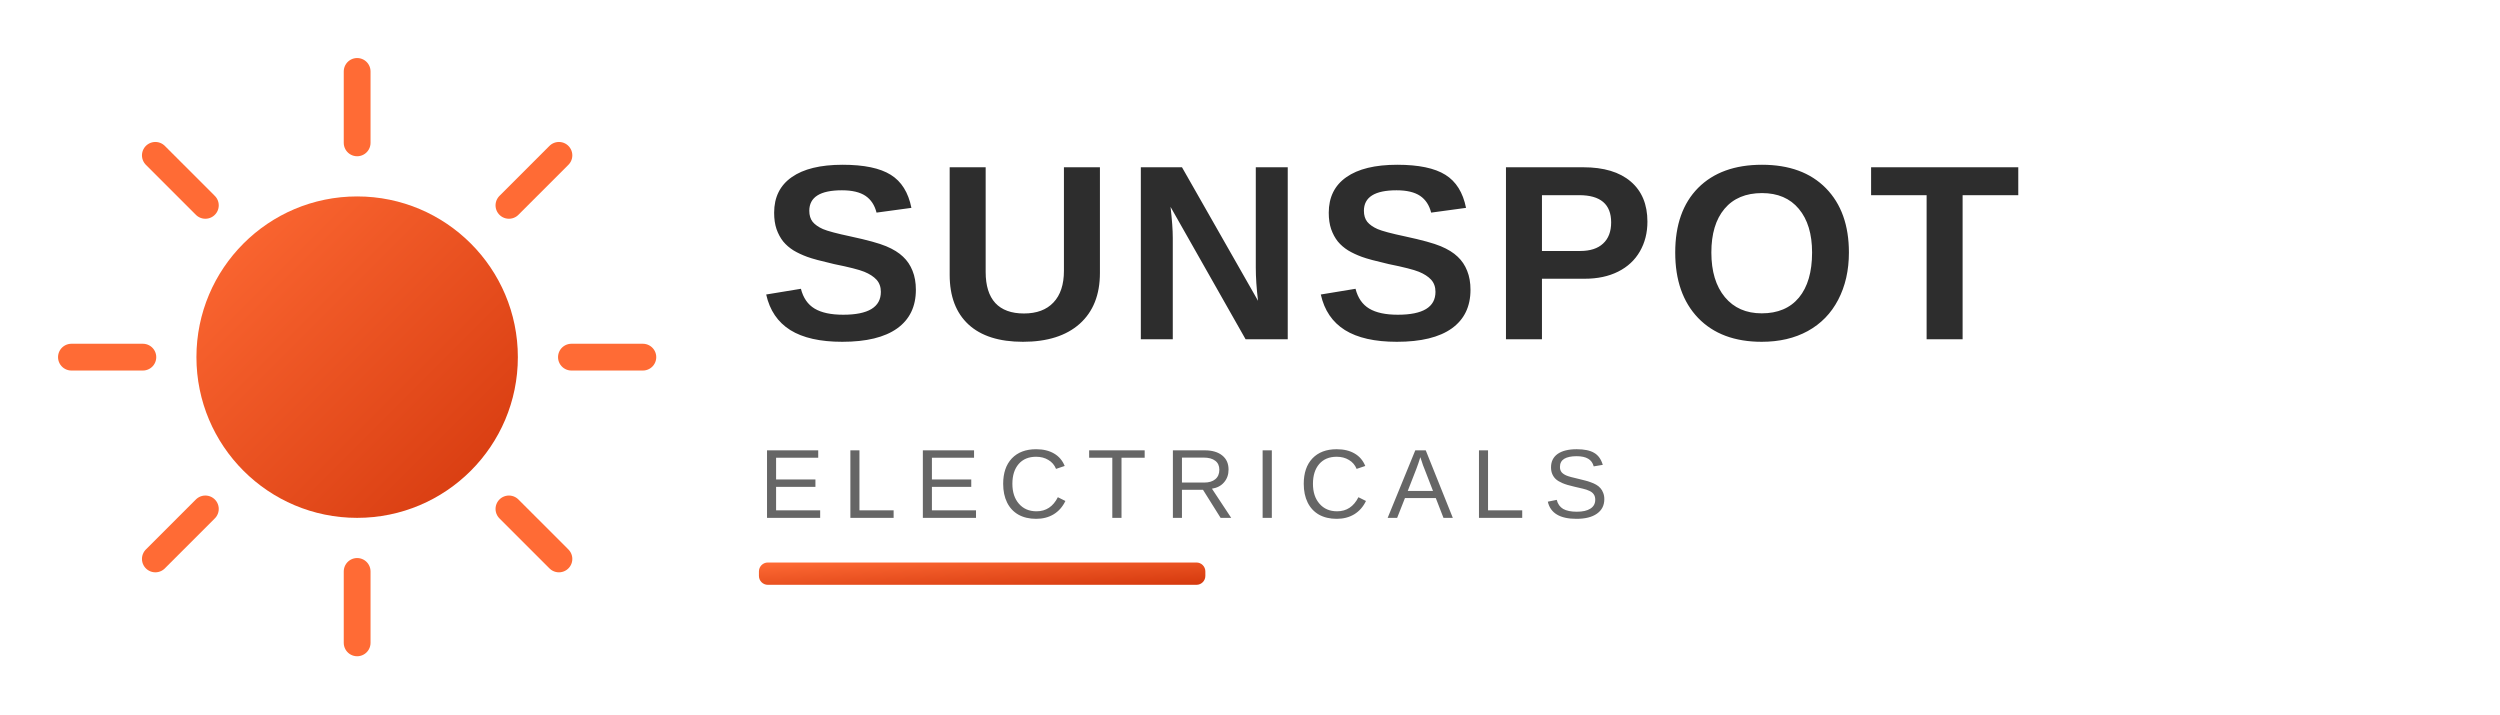
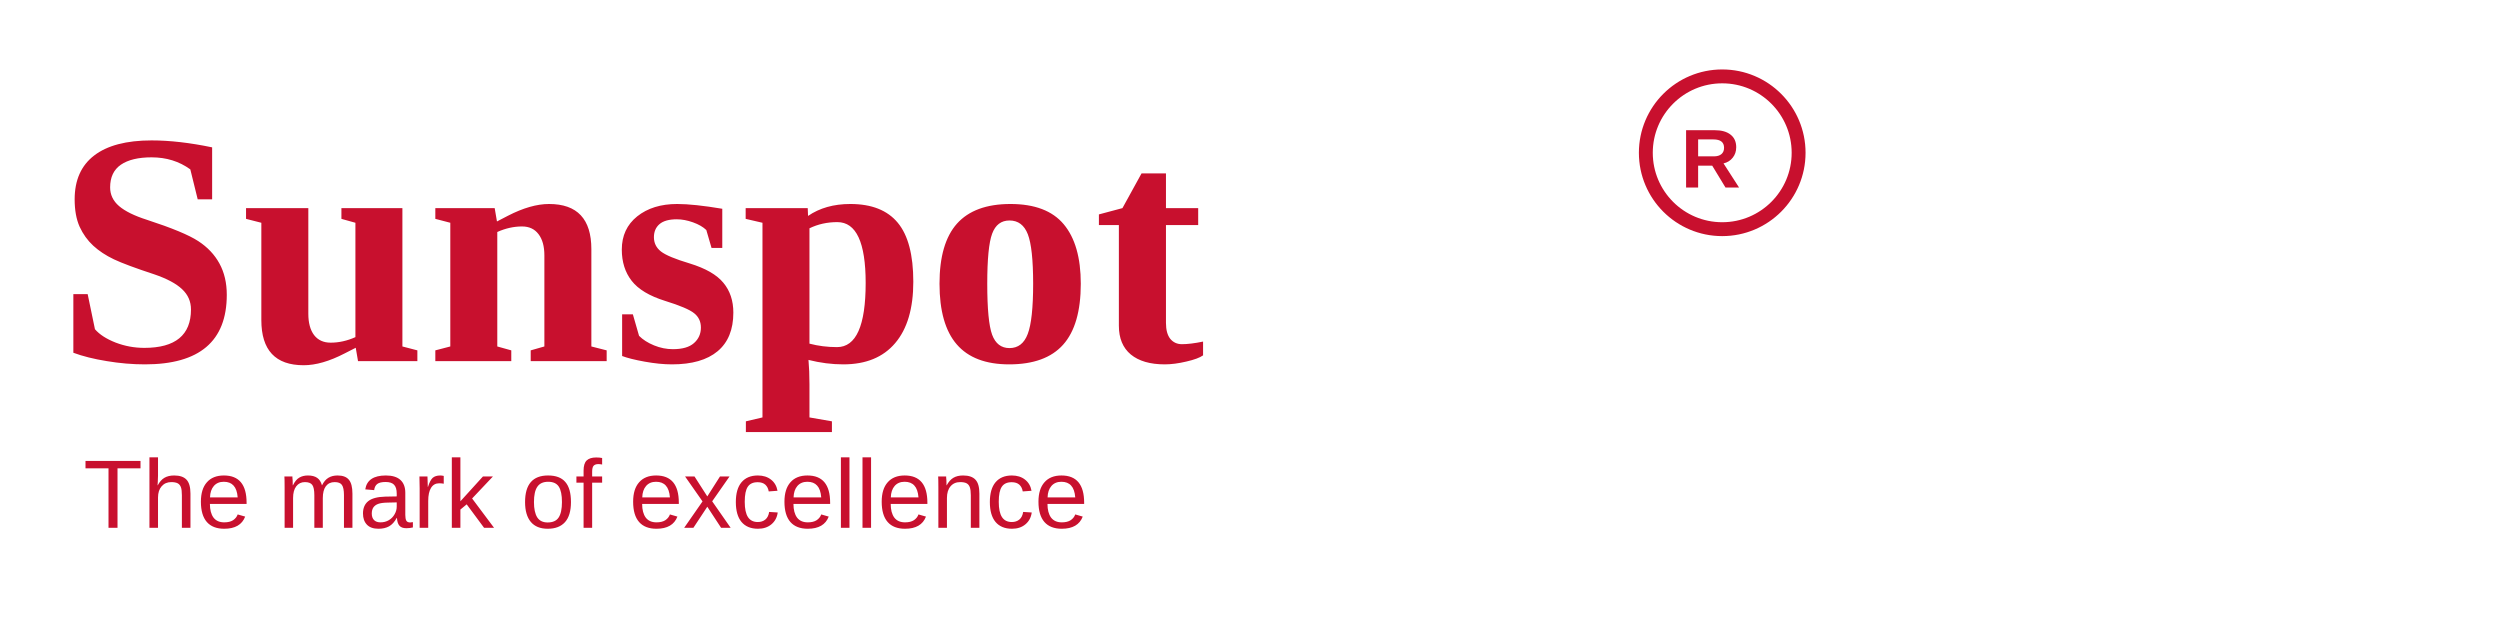
- <svg xmlns="http://www.w3.org/2000/svg" viewBox="0 0 280 80" width="280" height="80">
-   <defs>
-     <linearGradient id="sunGrad" x1="0%" y1="0%" x2="100%" y2="100%">
-       <stop offset="0%" style="stop-color:#FF6B35;stop-opacity:1" />
-       <stop offset="100%" style="stop-color:#D4380D;stop-opacity:1" />
-     </linearGradient>
-   </defs>
-   <circle cx="40" cy="40" r="18" fill="url(#sunGrad)" />
-   <g stroke="#FF6B35" stroke-width="3" stroke-linecap="round">
-     <line x1="40" y1="8" x2="40" y2="16" />
-     <line x1="40" y1="64" x2="40" y2="72" />
-     <line x1="8" y1="40" x2="16" y2="40" />
-     <line x1="64" y1="40" x2="72" y2="40" />
-     <line x1="17.4" y1="17.4" x2="23" y2="23" />
-     <line x1="57" y1="57" x2="62.6" y2="62.6" />
-     <line x1="62.6" y1="17.4" x2="57" y2="23" />
-     <line x1="23" y1="57" x2="17.4" y2="62.6" />
-   </g>
-   <text x="85" y="38" font-family="'Segoe UI', Arial, sans-serif" font-size="28" font-weight="700" fill="#2D2D2D" letter-spacing="1">SUNSPOT</text>
-   <text x="85" y="58" font-family="'Segoe UI', Arial, sans-serif" font-size="11" font-weight="400" fill="#666" letter-spacing="2">ELECTRICALS</text>
-   <rect x="85" y="63" width="50" height="2.5" rx="1" fill="url(#sunGrad)" />
+ <svg xmlns="http://www.w3.org/2000/svg" viewBox="0 0 360 90" role="img" aria-label="Sunspot — The mark of excellence">
+   <text x="8" y="52" font-family="Georgia, 'Times New Roman', Times, serif" font-size="48" font-weight="700" fill="#C8102E">Sunspot</text>
+   <circle cx="248" cy="22" r="11" fill="none" stroke="#C8102E" stroke-width="2" />
+   <text x="242" y="27" font-family="Arial, Helvetica, sans-serif" font-size="12" font-weight="700" fill="#C8102E">R</text>
+   <text x="12" y="76" font-family="Arial, Helvetica, sans-serif" font-size="14" font-weight="500" fill="#C8102E">The mark of excellence</text>
</svg>
